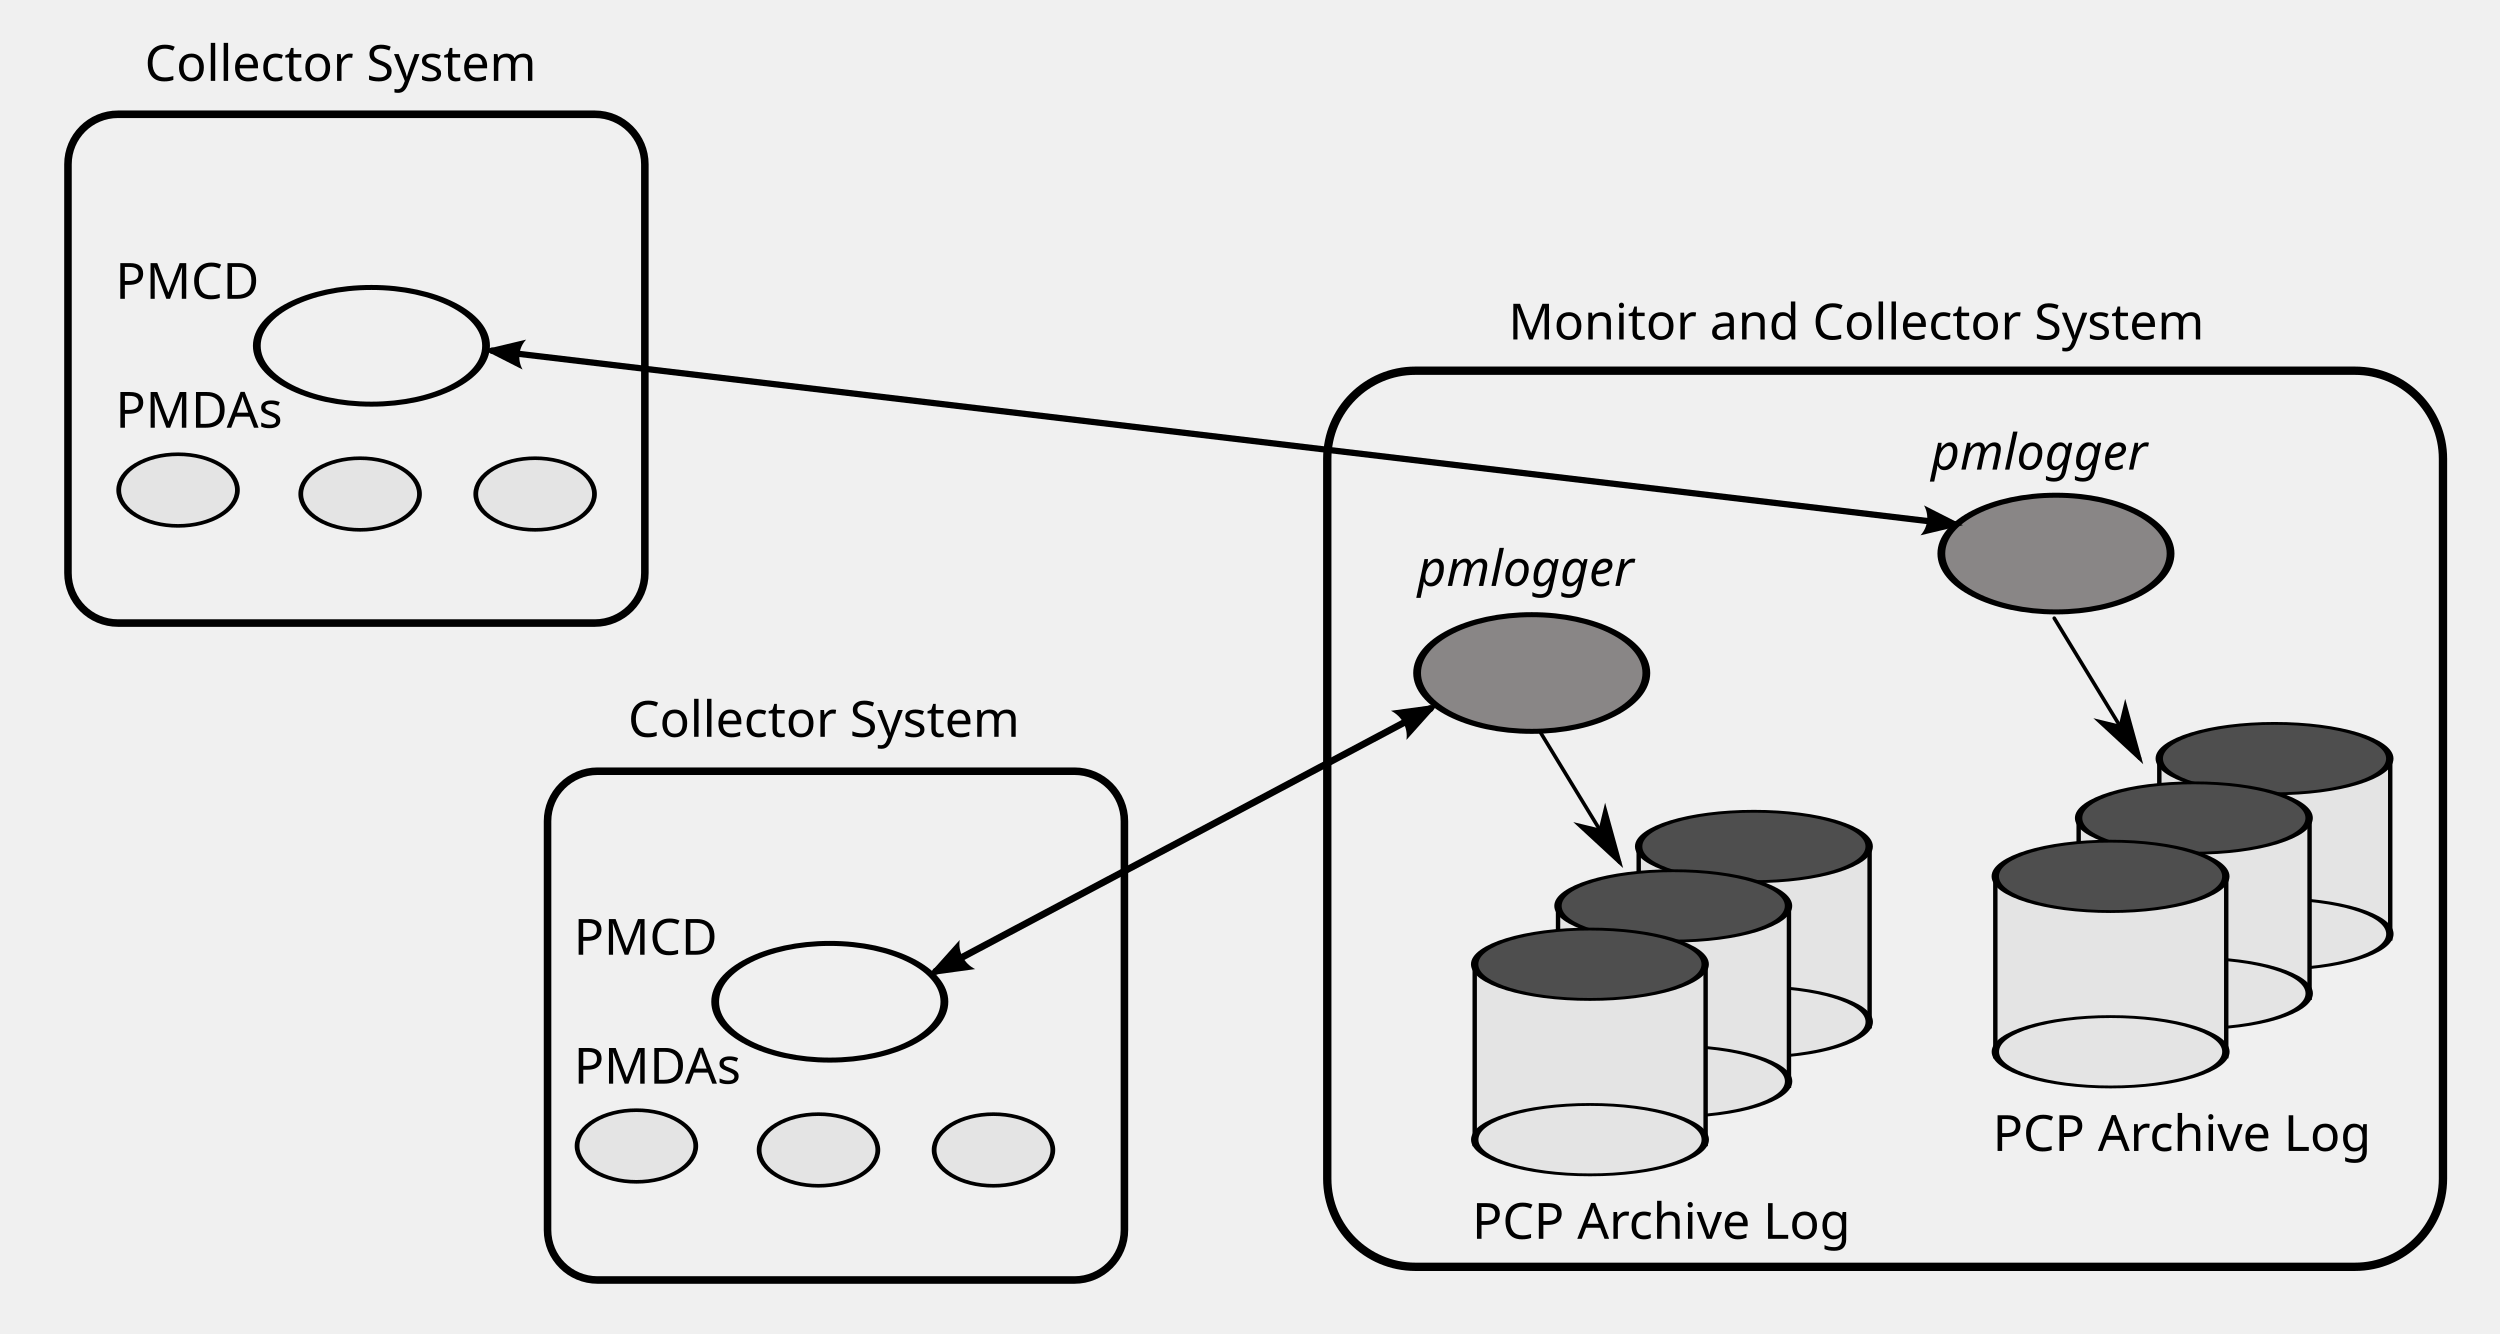
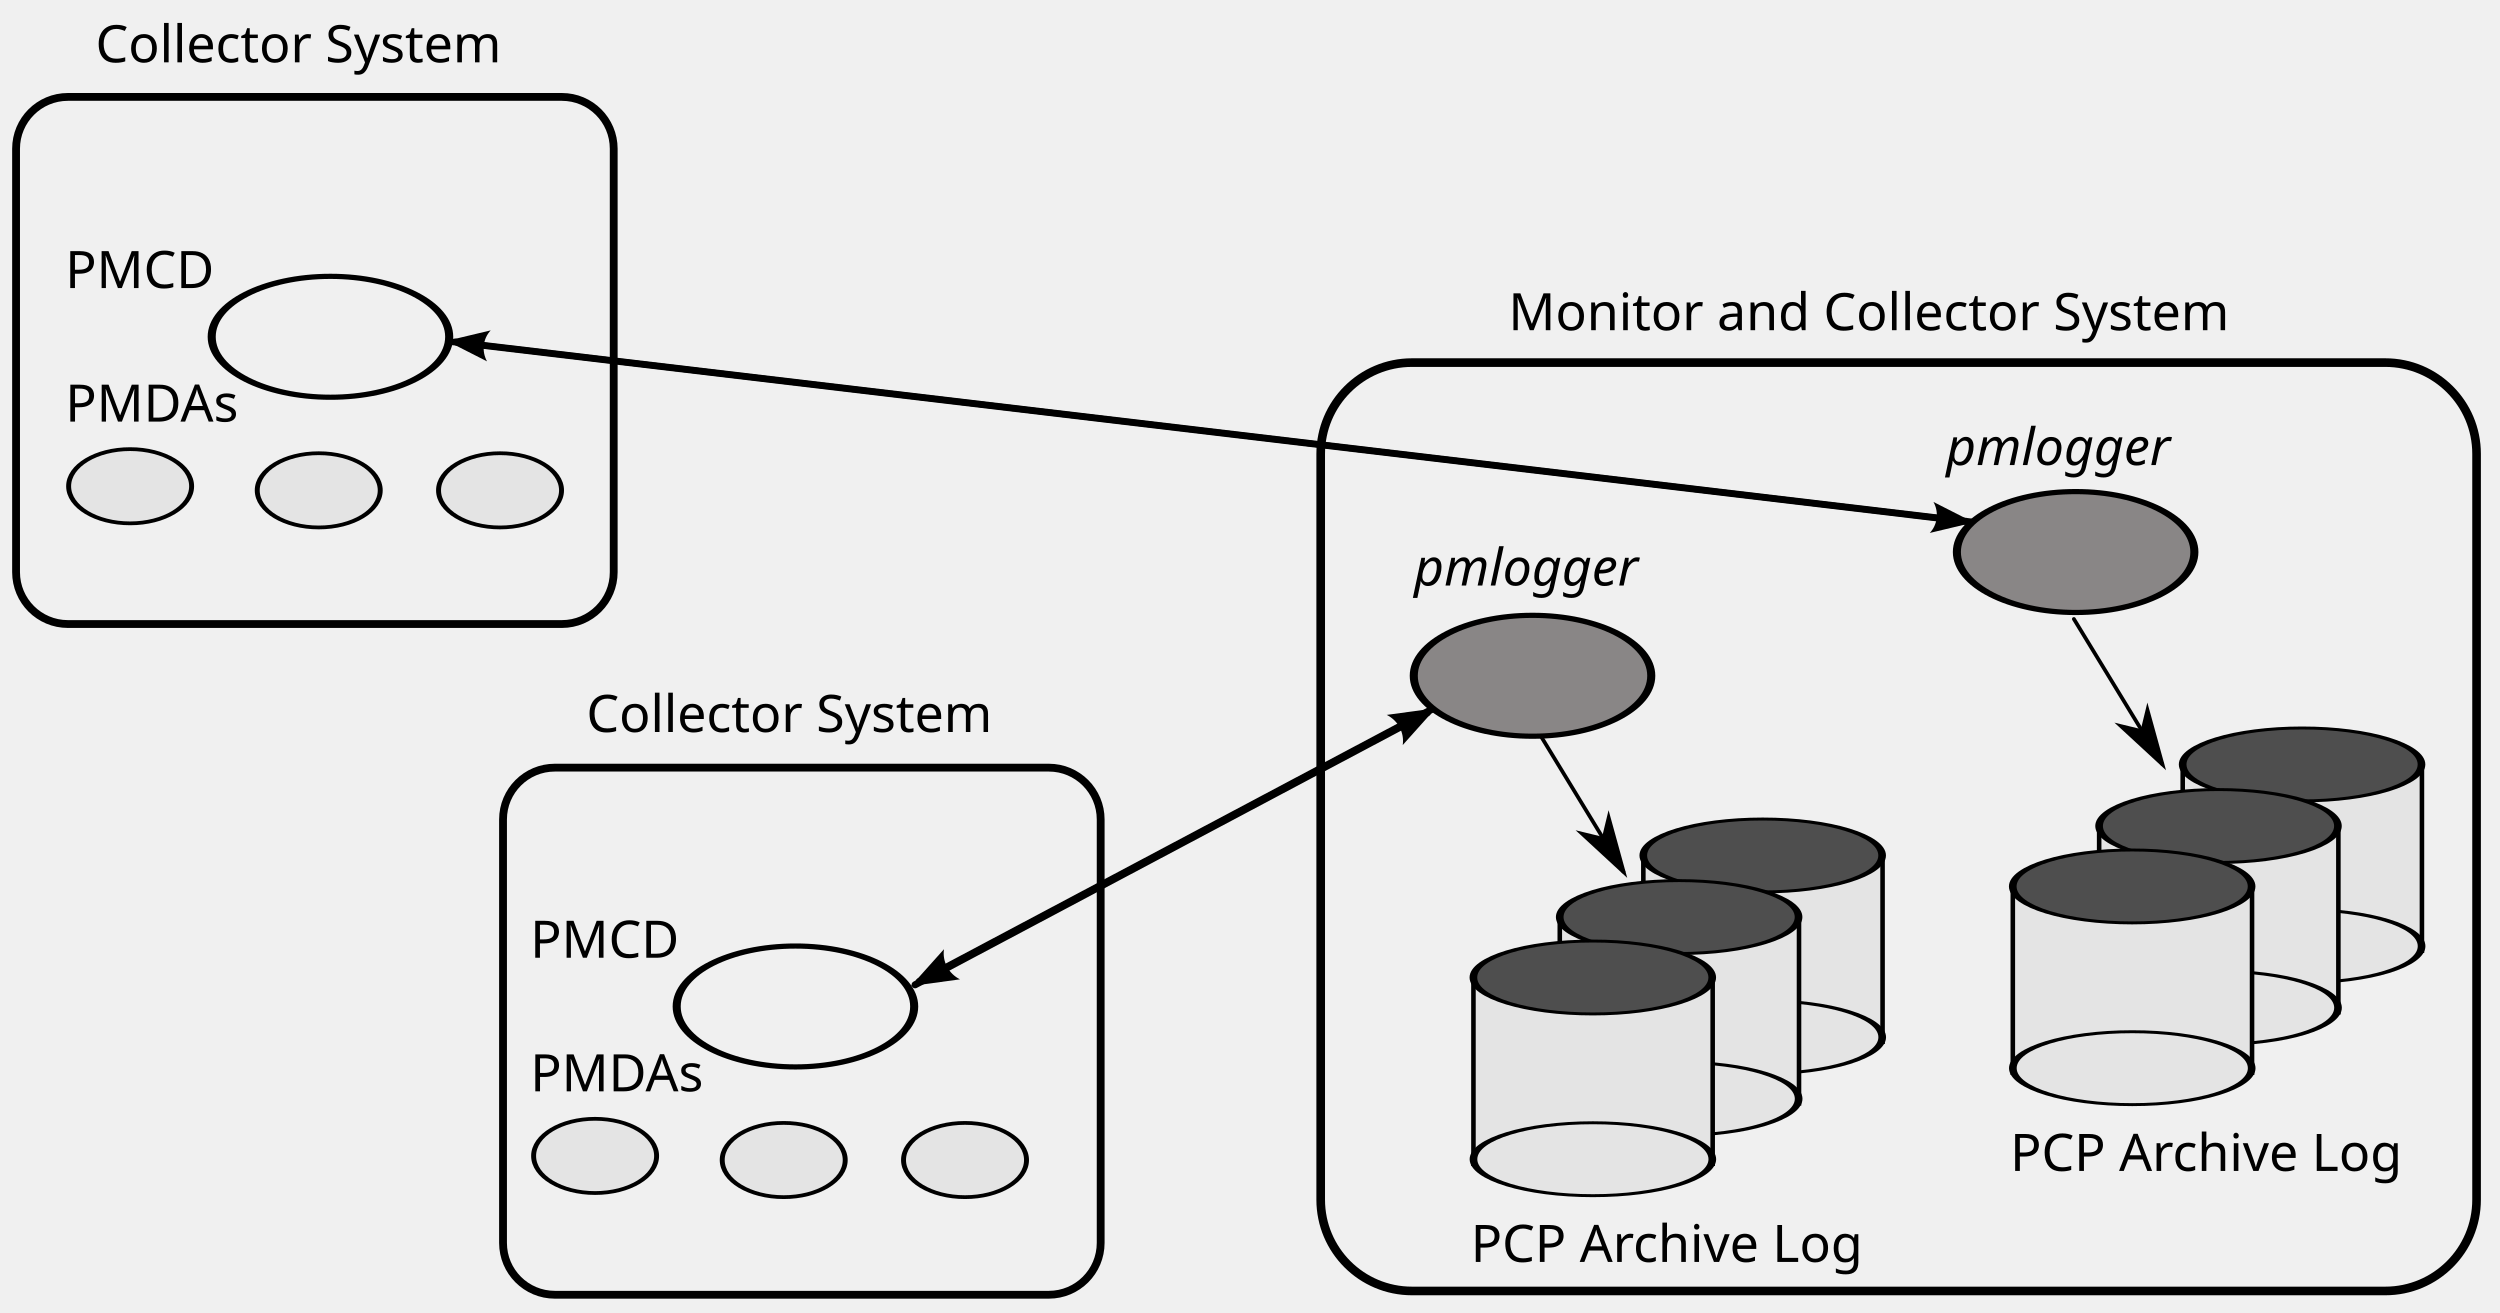
- <svg xmlns="http://www.w3.org/2000/svg" width="600" height="320" id="svg2" version="1.1">
+ <svg xmlns="http://www.w3.org/2000/svg" width="400" height="210" id="svg2" version="1.1">
  <defs id="defs4">
    <marker orient="auto" refY="0" refX="0" id="Arrow1Lend" style="overflow:visible">
      <path id="path4671" d="M 0,0 5,-5 -12.5,0 5,5 0,0 z" style="fill-rule:evenodd;stroke:#000000;stroke-width:1pt;marker-start:none" transform="matrix(-0.8,0,0,-0.8,-10,0)" />
    </marker>
    <marker orient="auto" refY="0" refX="0" id="Arrow1Lstart" style="overflow:visible">
      <path id="path4668" d="M 0,0 5,-5 -12.5,0 5,5 0,0 z" style="fill-rule:evenodd;stroke:#000000;stroke-width:1pt;marker-start:none" transform="matrix(0.8,0,0,0.8,10,0)" />
    </marker>
    <marker orient="auto" refY="0" refX="0" id="Arrow2Mstart" style="overflow:visible">
      <path id="path4692" style="font-size:12px;fill-rule:evenodd;stroke-width:0.625;stroke-linejoin:round" d="M 8.719,4.034 -2.207,0.016 8.719,-4.002 c -1.745,2.372 -1.735,5.617 -6e-7,8.035 z" transform="scale(0.6,0.6)" />
    </marker>
    <marker orient="auto" refY="0" refX="0" id="Arrow2Mend" style="overflow:visible">
      <path id="path4695" style="font-size:12px;fill-rule:evenodd;stroke-width:0.625;stroke-linejoin:round" d="M 8.719,4.034 -2.207,0.016 8.719,-4.002 c -1.745,2.372 -1.735,5.617 -6e-7,8.035 z" transform="scale(-0.6,-0.6)" />
    </marker>
    <marker orient="auto" refY="0" refX="0" id="Arrow1Lend-9" style="overflow:visible">
      <path id="path4671-0" d="M 0,0 5,-5 -12.5,0 5,5 0,0 z" style="fill-rule:evenodd;stroke:#000000;stroke-width:1pt;marker-start:none" transform="matrix(-0.8,0,0,-0.8,-10,0)" />
    </marker>
    <marker orient="auto" refY="0" refX="0" id="Arrow1Lend-3" style="overflow:visible">
      <path id="path4671-8" d="M 0,0 5,-5 -12.5,0 5,5 0,0 z" style="fill-rule:evenodd;stroke:#000000;stroke-width:1pt;marker-start:none" transform="matrix(-0.8,0,0,-0.8,-10,0)" />
    </marker>
    <marker orient="auto" refY="0" refX="0" id="Arrow1Lstart-1" style="overflow:visible">
      <path id="path4668-6" d="M 0,0 5,-5 -12.5,0 5,5 0,0 z" style="fill-rule:evenodd;stroke:#000000;stroke-width:1pt;marker-start:none" transform="matrix(0.8,0,0,0.8,10,0)" />
    </marker>
    <marker orient="auto" refY="0" refX="0" id="Arrow2Mstart-1" style="overflow:visible">
      <path id="path4692-7" style="font-size:12px;fill-rule:evenodd;stroke-width:0.625;stroke-linejoin:round" d="M 8.719,4.034 -2.207,0.016 8.719,-4.002 c -1.745,2.372 -1.735,5.617 -6e-7,8.035 z" transform="scale(0.6,0.6)" />
    </marker>
    <marker orient="auto" refY="0" refX="0" id="marker20140" style="overflow:visible">
      <path id="path20142" style="font-size:12px;fill-rule:evenodd;stroke-width:0.625;stroke-linejoin:round" d="M 8.719,4.034 -2.207,0.016 8.719,-4.002 c -1.745,2.372 -1.735,5.617 -6e-7,8.035 z" transform="scale(-0.6,-0.6)" />
    </marker>
    <marker orient="auto" refY="0" refX="0" id="Arrow2Mstart-9" style="overflow:visible">
      <path id="path4692-4" style="font-size:12px;fill-rule:evenodd;stroke-width:0.625;stroke-linejoin:round" d="M 8.719,4.034 -2.207,0.016 8.719,-4.002 c -1.745,2.372 -1.735,5.617 -6e-7,8.035 z" transform="scale(0.6,0.6)" />
    </marker>
    <marker orient="auto" refY="0" refX="0" id="marker20140-4" style="overflow:visible">
      <path id="path20142-9" style="font-size:12px;fill-rule:evenodd;stroke-width:0.625;stroke-linejoin:round" d="M 8.719,4.034 -2.207,0.016 8.719,-4.002 c -1.745,2.372 -1.735,5.617 -6e-7,8.035 z" transform="scale(-0.6,-0.6)" />
    </marker>
+     <marker orient="auto" refY="0" refX="0" id="Arrow2Mstart-8" style="overflow:visible">
+       <path id="path4692-6" style="font-size:12px;fill-rule:evenodd;stroke-width:0.625;stroke-linejoin:round" d="M 8.719,4.034 -2.207,0.016 8.719,-4.002 c -1.745,2.372 -1.735,5.617 -6e-7,8.035 z" transform="scale(0.6,0.6)" />
+     </marker>
+     <marker orient="auto" refY="0" refX="0" id="Arrow2Mstart-94" style="overflow:visible">
+       <path id="path4692-8" style="font-size:12px;fill-rule:evenodd;stroke-width:0.625;stroke-linejoin:round" d="M 8.719,4.034 -2.207,0.016 8.719,-4.002 c -1.745,2.372 -1.735,5.617 -6e-7,8.035 z" transform="scale(0.6,0.6)" />
+     </marker>
  </defs>
-   <g id="layer1" transform="translate(0,-732.3622)">
-     <text xml:space="preserve" style="font-size:12px;font-style:normal;font-variant:normal;font-weight:normal;font-stretch:normal;text-align:start;line-height:125%;writing-mode:lr-tb;text-anchor:start;fill:#000000;fill-opacity:1;stroke:none;font-family:Sans;-inkscape-font-specification:Sans" x="463.429" y="845.076" id="text4334">
-       <tspan id="tspan4336" x="463.429" y="845.076" style="font-style:italic">pmlogger</tspan>
+   <g id="layer1" transform="translate(0,-842.3622)">
+     <text xml:space="preserve" style="font-size:8.288px;font-style:normal;font-variant:normal;font-weight:normal;font-stretch:normal;text-align:start;line-height:125%;writing-mode:lr-tb;text-anchor:start;fill:#000000;fill-opacity:1;stroke:none;font-family:Sans;-inkscape-font-specification:Sans" x="311.38" y="916.776" id="text4334">
+       <tspan id="tspan4336" x="311.38" y="916.776" style="font-style:italic">pmlogger</tspan>
    </text>
-     <rect style="fill:none;stroke:#000000;stroke-width:2;stroke-linecap:butt;stroke-linejoin:round;stroke-miterlimit:4;stroke-opacity:1;stroke-dasharray:none" id="rect11117" width="267.769" height="215.063" x="318.544" y="821.335" ry="21.142" />
-     <path style="fill:#ffffff;fill-opacity:1;stroke:#000000;stroke-width:0.881;stroke-linecap:round;stroke-linejoin:miter;stroke-miterlimit:4;stroke-opacity:1;stroke-dasharray:none;marker-start:url(#Arrow1Lstart);marker-end:none" d="m 388.664,939.248 c -20.459,-33.582 -20.459,-33.582 -20.459,-33.582" id="path4332-6-7-6-4-4" />
-     <text xml:space="preserve" style="font-size:12px;font-style:normal;font-variant:normal;font-weight:normal;font-stretch:normal;text-align:start;line-height:125%;writing-mode:lr-tb;text-anchor:start;fill:#000000;fill-opacity:1;stroke:none;font-family:Sans;-inkscape-font-specification:Sans" x="362.041" y="813.836" id="text4334-7">
-       <tspan id="tspan4336-1" x="362.041" y="813.836">Monitor and Collector System</tspan>
+     <rect style="fill:none;stroke:#000000;stroke-width:1.381;stroke-linecap:butt;stroke-linejoin:round;stroke-miterlimit:4;stroke-opacity:1;stroke-dasharray:none" id="rect11117" width="184.94" height="148.538" x="211.312" y="900.378" ry="14.602" />
+     <path style="fill:#ffffff;fill-opacity:1;stroke:#000000;stroke-width:0.608;stroke-linecap:round;stroke-linejoin:miter;stroke-miterlimit:4;stroke-opacity:1;stroke-dasharray:none;marker-start:url(#Arrow1Lstart);marker-end:none" d="m 259.743,981.818 c -14.13,-23.194 -14.13,-23.194 -14.13,-23.194" id="path4332-6-7-6-4-4" />
+     <text xml:space="preserve" style="font-size:8.288px;font-style:normal;font-variant:normal;font-weight:normal;font-stretch:normal;text-align:start;line-height:125%;writing-mode:lr-tb;text-anchor:start;fill:#000000;fill-opacity:1;stroke:none;font-family:Sans;-inkscape-font-specification:Sans" x="241.354" y="895.199" id="text4334-7">
+       <tspan id="tspan4336-1" x="241.354" y="895.199">Monitor and Collector System</tspan>
    </text>
-     <path style="fill:#898686;fill-opacity:1;stroke:#000000;stroke-width:3.741;stroke-miterlimit:4;stroke-opacity:1;stroke-dasharray:none" id="path3684-4" d="m 197.143,170.219 c 0,24.064 -24.624,43.571 -55,43.571 -30.376,0 -55,-19.508 -55,-43.571 0,-24.064 24.624,-43.571 55,-43.571 30.376,0 55,19.508 55,43.571 z" transform="matrix(0.5001487,0,0,0.3213943,296.5195,839.1767)" />
-     <path style="fill:#898686;fill-opacity:1;stroke:#000000;stroke-width:3.741;stroke-miterlimit:4;stroke-opacity:1;stroke-dasharray:none" id="path3684-4-3" d="m 197.143,170.219 c 0,24.064 -24.624,43.571 -55,43.571 -30.376,0 -55,-19.508 -55,-43.571 0,-24.064 24.624,-43.571 55,-43.571 30.376,0 55,19.508 55,43.571 z" transform="matrix(0.5001487,0,0,0.3213943,422.336,810.5118)" />
-     <text xml:space="preserve" style="font-size:12px;font-style:normal;font-variant:normal;font-weight:normal;font-stretch:normal;text-align:start;line-height:125%;writing-mode:lr-tb;text-anchor:start;fill:#000000;fill-opacity:1;stroke:none;font-family:Sans;-inkscape-font-specification:Sans" x="340.167" y="872.979" id="text4334-5">
-       <tspan id="tspan4336-6" x="340.167" y="872.979" style="font-style:italic">pmlogger</tspan>
+     <path style="fill:#898686;fill-opacity:1;stroke:#000000;stroke-width:3.741;stroke-miterlimit:4;stroke-opacity:1;stroke-dasharray:none" id="path3684-4" d="m 197.143,170.219 a 55,43.571 0 1 1 -110,0 55,43.571 0 1 1 110,0 z" transform="matrix(0.3454384,0,0,0.2219778,196.1007,912.7009)" />
+     <path style="fill:#898686;fill-opacity:1;stroke:#000000;stroke-width:3.741;stroke-miterlimit:4;stroke-opacity:1;stroke-dasharray:none" id="path3684-4-3" d="m 197.143,170.219 a 55,43.571 0 1 1 -110,0 55,43.571 0 1 1 110,0 z" transform="matrix(0.3454384,0,0,0.2219778,282.9986,892.9029)" />
+     <text xml:space="preserve" style="font-size:8.288px;font-style:normal;font-variant:normal;font-weight:normal;font-stretch:normal;text-align:start;line-height:125%;writing-mode:lr-tb;text-anchor:start;fill:#000000;fill-opacity:1;stroke:none;font-family:Sans;-inkscape-font-specification:Sans" x="226.247" y="936.047" id="text4334-5">
+       <tspan id="tspan4336-6" x="226.247" y="936.047" style="font-style:italic">pmlogger</tspan>
    </text>
-     <rect style="fill:none;stroke:#000000;stroke-width:1.814;stroke-linecap:butt;stroke-linejoin:round;stroke-miterlimit:4;stroke-opacity:1;stroke-dasharray:none" id="rect11117-2" width="138.451" height="122.11" x="16.313" y="759.787" ry="12.004" />
-     <text xml:space="preserve" style="font-size:12px;font-style:normal;font-variant:normal;font-weight:normal;font-stretch:normal;text-align:start;line-height:125%;writing-mode:lr-tb;text-anchor:start;fill:#000000;fill-opacity:1;stroke:none;font-family:Sans;-inkscape-font-specification:Sans" x="27.715" y="804.07" id="text11141-0">
-       <tspan id="tspan11143-0" x="27.715" y="804.07">PMCD</tspan>
+     <rect style="fill:none;stroke:#000000;stroke-width:1.253;stroke-linecap:butt;stroke-linejoin:round;stroke-miterlimit:4;stroke-opacity:1;stroke-dasharray:none" id="rect11117-2" width="95.624" height="84.338" x="2.57" y="857.869" ry="8.291" />
+     <text xml:space="preserve" style="font-size:8.288px;font-style:normal;font-variant:normal;font-weight:normal;font-stretch:normal;text-align:start;line-height:125%;writing-mode:lr-tb;text-anchor:start;fill:#000000;fill-opacity:1;stroke:none;font-family:Sans;-inkscape-font-specification:Sans" x="10.445" y="888.454" id="text11141-0">
+       <tspan id="tspan11143-0" x="10.445" y="888.454">PMCD</tspan>
    </text>
-     <text xml:space="preserve" style="font-size:12px;font-style:normal;font-variant:normal;font-weight:normal;font-stretch:normal;text-align:start;line-height:125%;writing-mode:lr-tb;text-anchor:start;fill:#000000;fill-opacity:1;stroke:none;font-family:Sans;-inkscape-font-specification:Sans" x="34.727" y="751.774" id="text4334-7-4">
-       <tspan id="tspan4336-1-3" x="34.727" y="751.774">Collector System</tspan>
+     <text xml:space="preserve" style="font-size:8.288px;font-style:normal;font-variant:normal;font-weight:normal;font-stretch:normal;text-align:start;line-height:125%;writing-mode:lr-tb;text-anchor:start;fill:#000000;fill-opacity:1;stroke:none;font-family:Sans;-inkscape-font-specification:Sans" x="15.288" y="852.334" id="text4334-7-4">
+       <tspan id="tspan4336-1-3" x="15.288" y="852.334">Collector System</tspan>
    </text>
-     <text xml:space="preserve" style="font-size:12px;font-style:normal;font-variant:normal;font-weight:normal;font-stretch:normal;text-align:start;line-height:125%;writing-mode:lr-tb;text-anchor:start;fill:#000000;fill-opacity:1;stroke:none;font-family:Sans;-inkscape-font-specification:Sans" x="27.734" y="835.01" id="text11141-6-1">
-       <tspan id="tspan11143-8-5" x="27.734" y="835.01">PMDAs</tspan>
+     <text xml:space="preserve" style="font-size:8.288px;font-style:normal;font-variant:normal;font-weight:normal;font-stretch:normal;text-align:start;line-height:125%;writing-mode:lr-tb;text-anchor:start;fill:#000000;fill-opacity:1;stroke:none;font-family:Sans;-inkscape-font-specification:Sans" x="10.458" y="909.823" id="text11141-6-1">
+       <tspan id="tspan11143-8-5" x="10.458" y="909.823">PMDAs</tspan>
    </text>
-     <path style="fill:#e4e4e4;fill-opacity:1;stroke:#000000;stroke-width:4.423;stroke-miterlimit:4;stroke-opacity:1;stroke-dasharray:none" id="path3684-6-6-1" d="m 197.143,170.219 c 0,24.064 -24.624,43.571 -55,43.571 -30.376,0 -55,-19.508 -55,-43.571 0,-24.064 24.624,-43.571 55,-43.571 30.376,0 55,19.508 55,43.571 z" transform="matrix(0.2589994,0,0,0.1973206,5.920833,816.389)" />
-     <path style="fill:none;stroke:#000000;stroke-width:3.741;stroke-miterlimit:4;stroke-opacity:1;stroke-dasharray:none" id="path3684-4-7-0" d="m 197.143,170.219 c 0,24.064 -24.624,43.571 -55,43.571 -30.376,0 -55,-19.508 -55,-43.571 0,-24.064 24.624,-43.571 55,-43.571 30.376,0 55,19.508 55,43.571 z" transform="matrix(0.5001487,0,0,0.3213943,18.05139,760.6484)" />
-     <path style="fill:#e4e4e4;fill-opacity:1;stroke:#000000;stroke-width:4.423;stroke-miterlimit:4;stroke-opacity:1;stroke-dasharray:none" id="path3684-6-6-8-3" d="m 197.143,170.219 c 0,24.064 -24.624,43.571 -55,43.571 -30.376,0 -55,-19.508 -55,-43.571 0,-24.064 24.624,-43.571 55,-43.571 30.376,0 55,19.508 55,43.571 z" transform="matrix(0.2589994,0,0,0.1973206,49.61475,817.3396)" />
-     <path style="fill:#e4e4e4;fill-opacity:1;stroke:#000000;stroke-width:4.423;stroke-miterlimit:4;stroke-opacity:1;stroke-dasharray:none" id="path3684-6-6-6-5" d="m 197.143,170.219 c 0,24.064 -24.624,43.571 -55,43.571 -30.376,0 -55,-19.508 -55,-43.571 0,-24.064 24.624,-43.571 55,-43.571 30.376,0 55,19.508 55,43.571 z" transform="matrix(0.2589994,0,0,0.1973206,91.61475,817.3396)" />
-     <text xml:space="preserve" style="font-size:12px;font-style:normal;font-variant:normal;font-weight:normal;font-stretch:normal;text-align:start;line-height:125%;writing-mode:lr-tb;text-anchor:start;fill:#000000;fill-opacity:1;stroke:none;font-family:Sans;-inkscape-font-specification:Sans" x="137.72" y="961.497" id="text11141-0-9">
-       <tspan id="tspan11143-0-8" x="137.72" y="961.497">PMCD</tspan>
+     <path style="fill:#e4e4e4;fill-opacity:1;stroke:#000000;stroke-width:4.423;stroke-miterlimit:4;stroke-opacity:1;stroke-dasharray:none" id="path3684-6-6-1" d="m 197.143,170.219 a 55,43.571 0 1 1 -110,0 55,43.571 0 1 1 110,0 z" transform="matrix(0.1788835,0,0,0.1362837,-4.607438,896.9621)" />
+     <path style="fill:none;stroke:#000000;stroke-width:3.741;stroke-miterlimit:4;stroke-opacity:1;stroke-dasharray:none" id="path3684-4-7-0" d="m 197.143,170.219 a 55,43.571 0 1 1 -110,0 55,43.571 0 1 1 110,0 z" transform="matrix(0.3454384,0,0,0.2219778,3.770793,858.4637)" />
+     <path style="fill:#e4e4e4;fill-opacity:1;stroke:#000000;stroke-width:4.423;stroke-miterlimit:4;stroke-opacity:1;stroke-dasharray:none" id="path3684-6-6-8-3" d="m 197.143,170.219 a 55,43.571 0 1 1 -110,0 55,43.571 0 1 1 110,0 z" transform="matrix(0.1788835,0,0,0.1362837,25.5707,897.6186)" />
+     <path style="fill:#e4e4e4;fill-opacity:1;stroke:#000000;stroke-width:4.423;stroke-miterlimit:4;stroke-opacity:1;stroke-dasharray:none" id="path3684-6-6-6-5" d="m 197.143,170.219 a 55,43.571 0 1 1 -110,0 55,43.571 0 1 1 110,0 z" transform="matrix(0.1788835,0,0,0.1362837,54.5789,897.6186)" />
+     <text xml:space="preserve" style="font-size:8.288px;font-style:normal;font-variant:normal;font-weight:normal;font-stretch:normal;text-align:start;line-height:125%;writing-mode:lr-tb;text-anchor:start;fill:#000000;fill-opacity:1;stroke:none;font-family:Sans;-inkscape-font-specification:Sans" x="84.843" y="995.604" id="text11141-0-9">
+       <tspan id="tspan11143-0-8" x="84.843" y="995.604">PMCD</tspan>
    </text>
-     <text xml:space="preserve" style="font-size:12px;font-style:normal;font-variant:normal;font-weight:normal;font-stretch:normal;text-align:start;line-height:125%;writing-mode:lr-tb;text-anchor:start;fill:#000000;fill-opacity:1;stroke:none;font-family:Sans;-inkscape-font-specification:Sans" x="150.732" y="909.2" id="text4334-7-4-7">
-       <tspan id="tspan4336-1-3-6" x="150.732" y="909.2">Collector System</tspan>
+     <text xml:space="preserve" style="font-size:8.288px;font-style:normal;font-variant:normal;font-weight:normal;font-stretch:normal;text-align:start;line-height:125%;writing-mode:lr-tb;text-anchor:start;fill:#000000;fill-opacity:1;stroke:none;font-family:Sans;-inkscape-font-specification:Sans" x="93.829" y="959.484" id="text4334-7-4-7">
+       <tspan id="tspan4336-1-3-6" x="93.829" y="959.484">Collector System</tspan>
    </text>
-     <text xml:space="preserve" style="font-size:12px;font-style:normal;font-variant:normal;font-weight:normal;font-stretch:normal;text-align:start;line-height:125%;writing-mode:lr-tb;text-anchor:start;fill:#000000;fill-opacity:1;stroke:none;font-family:Sans;-inkscape-font-specification:Sans" x="137.739" y="992.436" id="text11141-6-1-2">
-       <tspan id="tspan11143-8-5-5" x="137.739" y="992.436">PMDAs</tspan>
+     <text xml:space="preserve" style="font-size:8.288px;font-style:normal;font-variant:normal;font-weight:normal;font-stretch:normal;text-align:start;line-height:125%;writing-mode:lr-tb;text-anchor:start;fill:#000000;fill-opacity:1;stroke:none;font-family:Sans;-inkscape-font-specification:Sans" x="84.855" y="1016.973" id="text11141-6-1-2">
+       <tspan id="tspan11143-8-5-5" x="84.855" y="1016.973">PMDAs</tspan>
    </text>
-     <path style="fill:#e4e4e4;fill-opacity:1;stroke:#000000;stroke-width:4.423;stroke-miterlimit:4;stroke-opacity:1;stroke-dasharray:none" id="path3684-6-6-1-3" d="m 197.143,170.219 c 0,24.064 -24.624,43.571 -55,43.571 -30.376,0 -55,-19.508 -55,-43.571 0,-24.064 24.624,-43.571 55,-43.571 30.376,0 55,19.508 55,43.571 z" transform="matrix(0.2589994,0,0,0.1973206,115.9259,973.8154)" />
-     <path style="fill:none;stroke:#000000;stroke-width:3.741;stroke-miterlimit:4;stroke-opacity:1;stroke-dasharray:none" id="path3684-4-7-0-3" d="m 197.143,170.219 c 0,24.064 -24.624,43.571 -55,43.571 -30.376,0 -55,-19.508 -55,-43.571 0,-24.064 24.624,-43.571 55,-43.571 30.376,0 55,19.508 55,43.571 z" transform="matrix(0.5001487,0,0,0.3213943,128.0565,918.0748)" />
-     <path style="fill:#e4e4e4;fill-opacity:1;stroke:#000000;stroke-width:4.423;stroke-miterlimit:4;stroke-opacity:1;stroke-dasharray:none" id="path3684-6-6-8-3-4" d="m 197.143,170.219 c 0,24.064 -24.624,43.571 -55,43.571 -30.376,0 -55,-19.508 -55,-43.571 0,-24.064 24.624,-43.571 55,-43.571 30.376,0 55,19.508 55,43.571 z" transform="matrix(0.2589994,0,0,0.1973206,159.6199,974.766)" />
-     <path style="fill:#e4e4e4;fill-opacity:1;stroke:#000000;stroke-width:4.423;stroke-miterlimit:4;stroke-opacity:1;stroke-dasharray:none" id="path3684-6-6-6-5-1" d="m 197.143,170.219 c 0,24.064 -24.624,43.571 -55,43.571 -30.376,0 -55,-19.508 -55,-43.571 0,-24.064 24.624,-43.571 55,-43.571 30.376,0 55,19.508 55,43.571 z" transform="matrix(0.2589994,0,0,0.1973206,201.6199,974.766)" />
-     <rect style="fill:none;stroke:#000000;stroke-width:1.814;stroke-linecap:butt;stroke-linejoin:round;stroke-miterlimit:4;stroke-opacity:1;stroke-dasharray:none" id="rect11117-2-6" width="138.451" height="122.11" x="131.409" y="917.454" ry="12.004" />
-     <path style="fill:#ffffff;fill-opacity:1;stroke:#000000;stroke-width:0.881;stroke-linecap:round;stroke-linejoin:miter;stroke-miterlimit:4;stroke-opacity:1;stroke-dasharray:none;marker-start:url(#Arrow1Lstart);marker-end:none" d="m 513.483,914.316 c -20.459,-33.582 -20.459,-33.582 -20.459,-33.582" id="path4332-6-7-6-4-4-5" />
-     <text xml:space="preserve" style="font-size:12px;font-style:normal;font-variant:normal;font-weight:normal;font-stretch:normal;text-align:start;line-height:125%;writing-mode:lr-tb;text-anchor:start;fill:#000000;fill-opacity:1;stroke:none;font-family:Sans;-inkscape-font-specification:Sans" x="478.264" y="1008.587" id="text4182-5">
-       <tspan id="tspan4184-3" x="478.264" y="1008.587">PCP Archive Log</tspan>
+     <path style="fill:#e4e4e4;fill-opacity:1;stroke:#000000;stroke-width:4.423;stroke-miterlimit:4;stroke-opacity:1;stroke-dasharray:none" id="path3684-6-6-1-3" d="m 197.143,170.219 a 55,43.571 0 1 1 -110,0 55,43.571 0 1 1 110,0 z" transform="matrix(0.1788835,0,0,0.1362837,69.78993,1004.112)" />
+     <path style="fill:none;stroke:#000000;stroke-width:3.741;stroke-miterlimit:4;stroke-opacity:1;stroke-dasharray:none" id="path3684-4-7-0-3" d="m 197.143,170.219 a 55,43.571 0 1 1 -110,0 55,43.571 0 1 1 110,0 z" transform="matrix(0.3454384,0,0,0.2219778,78.16818,965.6136)" />
+     <path style="fill:#e4e4e4;fill-opacity:1;stroke:#000000;stroke-width:4.423;stroke-miterlimit:4;stroke-opacity:1;stroke-dasharray:none" id="path3684-6-6-8-3-4" d="m 197.143,170.219 a 55,43.571 0 1 1 -110,0 55,43.571 0 1 1 110,0 z" transform="matrix(0.1788835,0,0,0.1362837,99.96808,1004.769)" />
+     <path style="fill:#e4e4e4;fill-opacity:1;stroke:#000000;stroke-width:4.423;stroke-miterlimit:4;stroke-opacity:1;stroke-dasharray:none" id="path3684-6-6-6-5-1" d="m 197.143,170.219 a 55,43.571 0 1 1 -110,0 55,43.571 0 1 1 110,0 z" transform="matrix(0.1788835,0,0,0.1362837,128.9763,1004.769)" />
+     <rect style="fill:none;stroke:#000000;stroke-width:1.253;stroke-linecap:butt;stroke-linejoin:round;stroke-miterlimit:4;stroke-opacity:1;stroke-dasharray:none" id="rect11117-2-6" width="95.624" height="84.338" x="80.484" y="965.185" ry="8.291" />
+     <path style="fill:#ffffff;fill-opacity:1;stroke:#000000;stroke-width:0.608;stroke-linecap:round;stroke-linejoin:miter;stroke-miterlimit:4;stroke-opacity:1;stroke-dasharray:none;marker-start:url(#Arrow1Lstart);marker-end:none" d="m 345.951,964.597 c -14.13,-23.194 -14.13,-23.194 -14.13,-23.194" id="path4332-6-7-6-4-4-5" />
+     <text xml:space="preserve" style="font-size:8.288px;font-style:normal;font-variant:normal;font-weight:normal;font-stretch:normal;text-align:start;line-height:125%;writing-mode:lr-tb;text-anchor:start;fill:#000000;fill-opacity:1;stroke:none;font-family:Sans;-inkscape-font-specification:Sans" x="321.627" y="1029.708" id="text4182-5">
+       <tspan id="tspan4184-3" x="321.627" y="1029.708">PCP Archive Log</tspan>
    </text>
-     <rect style="fill:#e4e4e4;fill-opacity:1;stroke:#000000;stroke-width:1.059;stroke-miterlimit:4;stroke-opacity:1;stroke-dasharray:none" id="rect3811-79" width="55.418" height="42.686" x="-573.654" y="914.887" transform="scale(-1,1)" />
-     <path style="fill:#4e4e4e;fill-opacity:1;stroke:#000000;stroke-width:3.525;stroke-miterlimit:4;stroke-opacity:1;stroke-dasharray:none" id="path3684-1" d="m 197.143,170.219 a 55,43.571 0 1 1 -110,0 55,43.571 0 1 1 110,0 z" transform="matrix(-0.5029908,0,0,0.1938344,617.3838,881.4296)" />
-     <path style="fill:#e4e4e4;fill-opacity:1;stroke:#000000;stroke-width:3.525;stroke-miterlimit:4;stroke-opacity:1;stroke-dasharray:none" id="path3684-6-1" d="m 197.143,170.219 a 55,43.571 0 1 1 -110,0 55,43.571 0 1 1 110,0 z" transform="matrix(-0.5029908,0,0,0.1938344,617.404,923.5285)" />
-     <rect style="fill:#e4e4e4;fill-opacity:1;stroke:#000000;stroke-width:1.059;stroke-miterlimit:4;stroke-opacity:1;stroke-dasharray:none" id="rect3811-7-4" width="55.418" height="42.686" x="-554.296" y="929.152" transform="scale(-1,1)" />
-     <path style="fill:#4e4e4e;fill-opacity:1;stroke:#000000;stroke-width:3.525;stroke-miterlimit:4;stroke-opacity:1;stroke-dasharray:none" id="path3684-8-3" d="m 197.143,170.219 a 55,43.571 0 1 1 -110,0 55,43.571 0 1 1 110,0 z" transform="matrix(-0.5029908,0,0,0.1938344,598.0258,895.6948)" />
-     <path style="fill:#e4e4e4;fill-opacity:1;stroke:#000000;stroke-width:3.525;stroke-miterlimit:4;stroke-opacity:1;stroke-dasharray:none" id="path3684-6-8-8" d="m 197.143,170.219 a 55,43.571 0 1 1 -110,0 55,43.571 0 1 1 110,0 z" transform="matrix(-0.5029908,0,0,0.1938344,598.0461,937.7937)" />
-     <rect style="fill:#e4e4e4;fill-opacity:1;stroke:#000000;stroke-width:1.059;stroke-miterlimit:4;stroke-opacity:1;stroke-dasharray:none" id="rect3811-9-5" width="55.418" height="42.686" x="-534.296" y="943.152" transform="scale(-1,1)" />
-     <path style="fill:#4e4e4e;fill-opacity:1;stroke:#000000;stroke-width:3.525;stroke-miterlimit:4;stroke-opacity:1;stroke-dasharray:none" id="path3684-4-8" d="m 197.143,170.219 a 55,43.571 0 1 1 -110,0 55,43.571 0 1 1 110,0 z" transform="matrix(-0.5029908,0,0,0.1938344,578.0258,909.6948)" />
-     <path style="fill:#e4e4e4;fill-opacity:1;stroke:#000000;stroke-width:3.525;stroke-miterlimit:4;stroke-opacity:1;stroke-dasharray:none" id="path3684-6-6-9" d="m 197.143,170.219 a 55,43.571 0 1 1 -110,0 55,43.571 0 1 1 110,0 z" transform="matrix(-0.5029908,0,0,0.1938344,578.0461,951.7937)" />
-     <text xml:space="preserve" style="font-size:12px;font-style:normal;font-variant:normal;font-weight:normal;font-stretch:normal;text-align:start;line-height:125%;writing-mode:lr-tb;text-anchor:start;fill:#000000;fill-opacity:1;stroke:none;font-family:Sans;-inkscape-font-specification:Sans" x="353.315" y="1029.678" id="text4182-5-0">
-       <tspan id="tspan4184-3-2" x="353.315" y="1029.678">PCP Archive Log</tspan>
+     <rect style="fill:#e4e4e4;fill-opacity:1;stroke:#000000;stroke-width:0.731;stroke-miterlimit:4;stroke-opacity:1;stroke-dasharray:none" id="rect3811-79" width="38.276" height="29.482" x="-387.509" y="964.992" transform="scale(-1,1)" />
+     <path style="fill:#4e4e4e;fill-opacity:1;stroke:#000000;stroke-width:3.525;stroke-miterlimit:4;stroke-opacity:1;stroke-dasharray:none" id="path3684-1" d="m 197.143,170.219 a 55,43.571 0 1 1 -110,0 55,43.571 0 1 1 110,0 z" transform="matrix(-0.3474014,0,0,0.1338759,417.7125,941.8838)" />
+     <path style="fill:#e4e4e4;fill-opacity:1;stroke:#000000;stroke-width:3.525;stroke-miterlimit:4;stroke-opacity:1;stroke-dasharray:none" id="path3684-6-1" d="m 197.143,170.219 a 55,43.571 0 1 1 -110,0 55,43.571 0 1 1 110,0 z" transform="matrix(-0.3474014,0,0,0.1338759,417.7265,970.9603)" />
+     <rect style="fill:#e4e4e4;fill-opacity:1;stroke:#000000;stroke-width:0.731;stroke-miterlimit:4;stroke-opacity:1;stroke-dasharray:none" id="rect3811-7-4" width="38.276" height="29.482" x="-374.14" y="974.844" transform="scale(-1,1)" />
+     <path style="fill:#4e4e4e;fill-opacity:1;stroke:#000000;stroke-width:3.525;stroke-miterlimit:4;stroke-opacity:1;stroke-dasharray:none" id="path3684-8-3" d="m 197.143,170.219 a 55,43.571 0 1 1 -110,0 55,43.571 0 1 1 110,0 z" transform="matrix(-0.3474014,0,0,0.1338759,404.3425,951.7364)" />
+     <path style="fill:#e4e4e4;fill-opacity:1;stroke:#000000;stroke-width:3.525;stroke-miterlimit:4;stroke-opacity:1;stroke-dasharray:none" id="path3684-6-8-8" d="m 197.143,170.219 a 55,43.571 0 1 1 -110,0 55,43.571 0 1 1 110,0 z" transform="matrix(-0.3474014,0,0,0.1338759,404.3565,980.8128)" />
+     <rect style="fill:#e4e4e4;fill-opacity:1;stroke:#000000;stroke-width:0.731;stroke-miterlimit:4;stroke-opacity:1;stroke-dasharray:none" id="rect3811-9-5" width="38.276" height="29.482" x="-360.326" y="984.514" transform="scale(-1,1)" />
+     <path style="fill:#4e4e4e;fill-opacity:1;stroke:#000000;stroke-width:3.525;stroke-miterlimit:4;stroke-opacity:1;stroke-dasharray:none" id="path3684-4-8" d="m 197.143,170.219 a 55,43.571 0 1 1 -110,0 55,43.571 0 1 1 110,0 z" transform="matrix(-0.3474014,0,0,0.1338759,390.5291,961.4058)" />
+     <path style="fill:#e4e4e4;fill-opacity:1;stroke:#000000;stroke-width:3.525;stroke-miterlimit:4;stroke-opacity:1;stroke-dasharray:none" id="path3684-6-6-9" d="m 197.143,170.219 a 55,43.571 0 1 1 -110,0 55,43.571 0 1 1 110,0 z" transform="matrix(-0.3474014,0,0,0.1338759,390.5431,990.4822)" />
+     <text xml:space="preserve" style="font-size:8.288px;font-style:normal;font-variant:normal;font-weight:normal;font-stretch:normal;text-align:start;line-height:125%;writing-mode:lr-tb;text-anchor:start;fill:#000000;fill-opacity:1;stroke:none;font-family:Sans;-inkscape-font-specification:Sans" x="235.328" y="1044.275" id="text4182-5-0">
+       <tspan id="tspan4184-3-2" x="235.328" y="1044.275">PCP Archive Log</tspan>
    </text>
-     <rect style="fill:#e4e4e4;fill-opacity:1;stroke:#000000;stroke-width:1.059;stroke-miterlimit:4;stroke-opacity:1;stroke-dasharray:none" id="rect3811-79-5" width="55.418" height="42.686" x="-448.705" y="935.978" transform="scale(-1,1)" />
-     <path style="fill:#4e4e4e;fill-opacity:1;stroke:#000000;stroke-width:3.525;stroke-miterlimit:4;stroke-opacity:1;stroke-dasharray:none" id="path3684-1-0" d="m 197.143,170.219 a 55,43.571 0 1 1 -110,0 55,43.571 0 1 1 110,0 z" transform="matrix(-0.5029908,0,0,0.1938344,492.4345,902.521)" />
-     <path style="fill:#e4e4e4;fill-opacity:1;stroke:#000000;stroke-width:3.525;stroke-miterlimit:4;stroke-opacity:1;stroke-dasharray:none" id="path3684-6-1-4" d="m 197.143,170.219 a 55,43.571 0 1 1 -110,0 55,43.571 0 1 1 110,0 z" transform="matrix(-0.5029908,0,0,0.1938344,492.4548,944.6199)" />
-     <rect style="fill:#e4e4e4;fill-opacity:1;stroke:#000000;stroke-width:1.059;stroke-miterlimit:4;stroke-opacity:1;stroke-dasharray:none" id="rect3811-7-4-3" width="55.418" height="42.686" x="-429.347" y="950.243" transform="scale(-1,1)" />
-     <path style="fill:#4e4e4e;fill-opacity:1;stroke:#000000;stroke-width:3.525;stroke-miterlimit:4;stroke-opacity:1;stroke-dasharray:none" id="path3684-8-3-2" d="m 197.143,170.219 a 55,43.571 0 1 1 -110,0 55,43.571 0 1 1 110,0 z" transform="matrix(-0.5029908,0,0,0.1938344,473.0766,916.7862)" />
-     <path style="fill:#e4e4e4;fill-opacity:1;stroke:#000000;stroke-width:3.525;stroke-miterlimit:4;stroke-opacity:1;stroke-dasharray:none" id="path3684-6-8-8-5" d="m 197.143,170.219 a 55,43.571 0 1 1 -110,0 55,43.571 0 1 1 110,0 z" transform="matrix(-0.5029908,0,0,0.1938344,473.0968,958.885)" />
-     <rect style="fill:#e4e4e4;fill-opacity:1;stroke:#000000;stroke-width:1.059;stroke-miterlimit:4;stroke-opacity:1;stroke-dasharray:none" id="rect3811-9-5-7" width="55.418" height="42.686" x="-409.347" y="964.243" transform="scale(-1,1)" />
-     <path style="fill:#4e4e4e;fill-opacity:1;stroke:#000000;stroke-width:3.525;stroke-miterlimit:4;stroke-opacity:1;stroke-dasharray:none" id="path3684-4-8-2" d="m 197.143,170.219 a 55,43.571 0 1 1 -110,0 55,43.571 0 1 1 110,0 z" transform="matrix(-0.5029908,0,0,0.1938344,453.0766,930.7862)" />
-     <path style="fill:#e4e4e4;fill-opacity:1;stroke:#000000;stroke-width:3.525;stroke-miterlimit:4;stroke-opacity:1;stroke-dasharray:none" id="path3684-6-6-9-8" d="m 197.143,170.219 a 55,43.571 0 1 1 -110,0 55,43.571 0 1 1 110,0 z" transform="matrix(-0.5029908,0,0,0.1938344,453.0968,972.885)" />
-     <path style="fill:#ffffff;fill-opacity:1;stroke:#000000;stroke-width:1.5;stroke-linecap:round;stroke-linejoin:miter;stroke-miterlimit:4;stroke-opacity:1;stroke-dasharray:none;marker-start:url(#Arrow2Mstart);marker-end:url(#marker20140)" d="m 118.052,816.519 c 351.077,41.669 351.077,41.669 351.077,41.669" id="path4332-6-7-6-4-9-6" />
-     <path style="fill:#ffffff;fill-opacity:1;stroke:#000000;stroke-width:1.641;stroke-linecap:round;stroke-linejoin:miter;stroke-miterlimit:4;stroke-opacity:1;stroke-dasharray:none;marker-start:url(#Arrow2Mstart);marker-end:url(#marker20140)" d="M 343.277,902.429 C 224.591,965.467 224.591,965.467 224.591,965.467" id="path4332-6-7-6-4-9-6-4" />
+     <rect style="fill:#e4e4e4;fill-opacity:1;stroke:#000000;stroke-width:0.731;stroke-miterlimit:4;stroke-opacity:1;stroke-dasharray:none" id="rect3811-79-5" width="38.276" height="29.482" x="-301.211" y="979.559" transform="scale(-1,1)" />
+     <path style="fill:#4e4e4e;fill-opacity:1;stroke:#000000;stroke-width:3.525;stroke-miterlimit:4;stroke-opacity:1;stroke-dasharray:none" id="path3684-1-0" d="m 197.143,170.219 a 55,43.571 0 1 1 -110,0 55,43.571 0 1 1 110,0 z" transform="matrix(-0.3474014,0,0,0.1338759,331.4136,956.451)" />
+     <path style="fill:#e4e4e4;fill-opacity:1;stroke:#000000;stroke-width:3.525;stroke-miterlimit:4;stroke-opacity:1;stroke-dasharray:none" id="path3684-6-1-4" d="m 197.143,170.219 a 55,43.571 0 1 1 -110,0 55,43.571 0 1 1 110,0 z" transform="matrix(-0.3474014,0,0,0.1338759,331.4276,985.5275)" />
+     <rect style="fill:#e4e4e4;fill-opacity:1;stroke:#000000;stroke-width:0.731;stroke-miterlimit:4;stroke-opacity:1;stroke-dasharray:none" id="rect3811-7-4-3" width="38.276" height="29.482" x="-287.841" y="989.411" transform="scale(-1,1)" />
+     <path style="fill:#4e4e4e;fill-opacity:1;stroke:#000000;stroke-width:3.525;stroke-miterlimit:4;stroke-opacity:1;stroke-dasharray:none" id="path3684-8-3-2" d="m 197.143,170.219 a 55,43.571 0 1 1 -110,0 55,43.571 0 1 1 110,0 z" transform="matrix(-0.3474014,0,0,0.1338759,318.0437,966.3035)" />
+     <path style="fill:#e4e4e4;fill-opacity:1;stroke:#000000;stroke-width:3.525;stroke-miterlimit:4;stroke-opacity:1;stroke-dasharray:none" id="path3684-6-8-8-5" d="m 197.143,170.219 a 55,43.571 0 1 1 -110,0 55,43.571 0 1 1 110,0 z" transform="matrix(-0.3474014,0,0,0.1338759,318.0577,995.38)" />
+     <rect style="fill:#e4e4e4;fill-opacity:1;stroke:#000000;stroke-width:0.731;stroke-miterlimit:4;stroke-opacity:1;stroke-dasharray:none" id="rect3811-9-5-7" width="38.276" height="29.482" x="-274.027" y="999.081" transform="scale(-1,1)" />
+     <path style="fill:#4e4e4e;fill-opacity:1;stroke:#000000;stroke-width:3.525;stroke-miterlimit:4;stroke-opacity:1;stroke-dasharray:none" id="path3684-4-8-2" d="m 197.143,170.219 a 55,43.571 0 1 1 -110,0 55,43.571 0 1 1 110,0 z" transform="matrix(-0.3474014,0,0,0.1338759,304.2302,975.9729)" />
+     <path style="fill:#e4e4e4;fill-opacity:1;stroke:#000000;stroke-width:3.525;stroke-miterlimit:4;stroke-opacity:1;stroke-dasharray:none" id="path3684-6-6-9-8" d="m 197.143,170.219 a 55,43.571 0 1 1 -110,0 55,43.571 0 1 1 110,0 z" transform="matrix(-0.3474014,0,0,0.1338759,304.2442,1005.049)" />
+     <path style="fill:#ffffff;fill-opacity:1;stroke:#000000;stroke-width:1.036;stroke-linecap:round;stroke-linejoin:miter;stroke-miterlimit:4;stroke-opacity:1;stroke-dasharray:none;marker-start:url(#Arrow2Mstart);marker-end:none" d="M 72.838,897.052 C 315.317,925.832 315.317,925.832 315.317,925.832" id="path4332-6-7-6-4-9-6" />
+     <path style="fill:#ffffff;fill-opacity:1;stroke:#000000;stroke-width:1.133;stroke-linecap:round;stroke-linejoin:miter;stroke-miterlimit:4;stroke-opacity:1;stroke-dasharray:none;marker-start:url(#Arrow2Mstart);marker-end:none" d="m 228.395,956.388 c -81.974,43.539 -81.974,43.539 -81.974,43.539" id="path4332-6-7-6-4-9-6-4" />
+     <path style="fill:#ffffff;fill-opacity:1;stroke:#000000;stroke-width:1.036;stroke-linecap:round;stroke-linejoin:miter;stroke-miterlimit:4;stroke-opacity:1;stroke-dasharray:none;marker-start:url(#Arrow2Mstart);marker-end:none" d="M 314.442,925.802 C 71.963,897.022 71.963,897.022 71.963,897.022" id="path4332-6-7-6-4-9-6-2" />
+     <path style="fill:#ffffff;fill-opacity:1;stroke:#000000;stroke-width:1.133;stroke-linecap:round;stroke-linejoin:miter;stroke-miterlimit:4;stroke-opacity:1;stroke-dasharray:none;marker-start:url(#Arrow2Mstart);marker-end:none" d="m 147.079,999.415 c 81.974,-43.539 81.974,-43.539 81.974,-43.539" id="path4332-6-7-6-4-9-6-4-9" />
  </g>
</svg>
